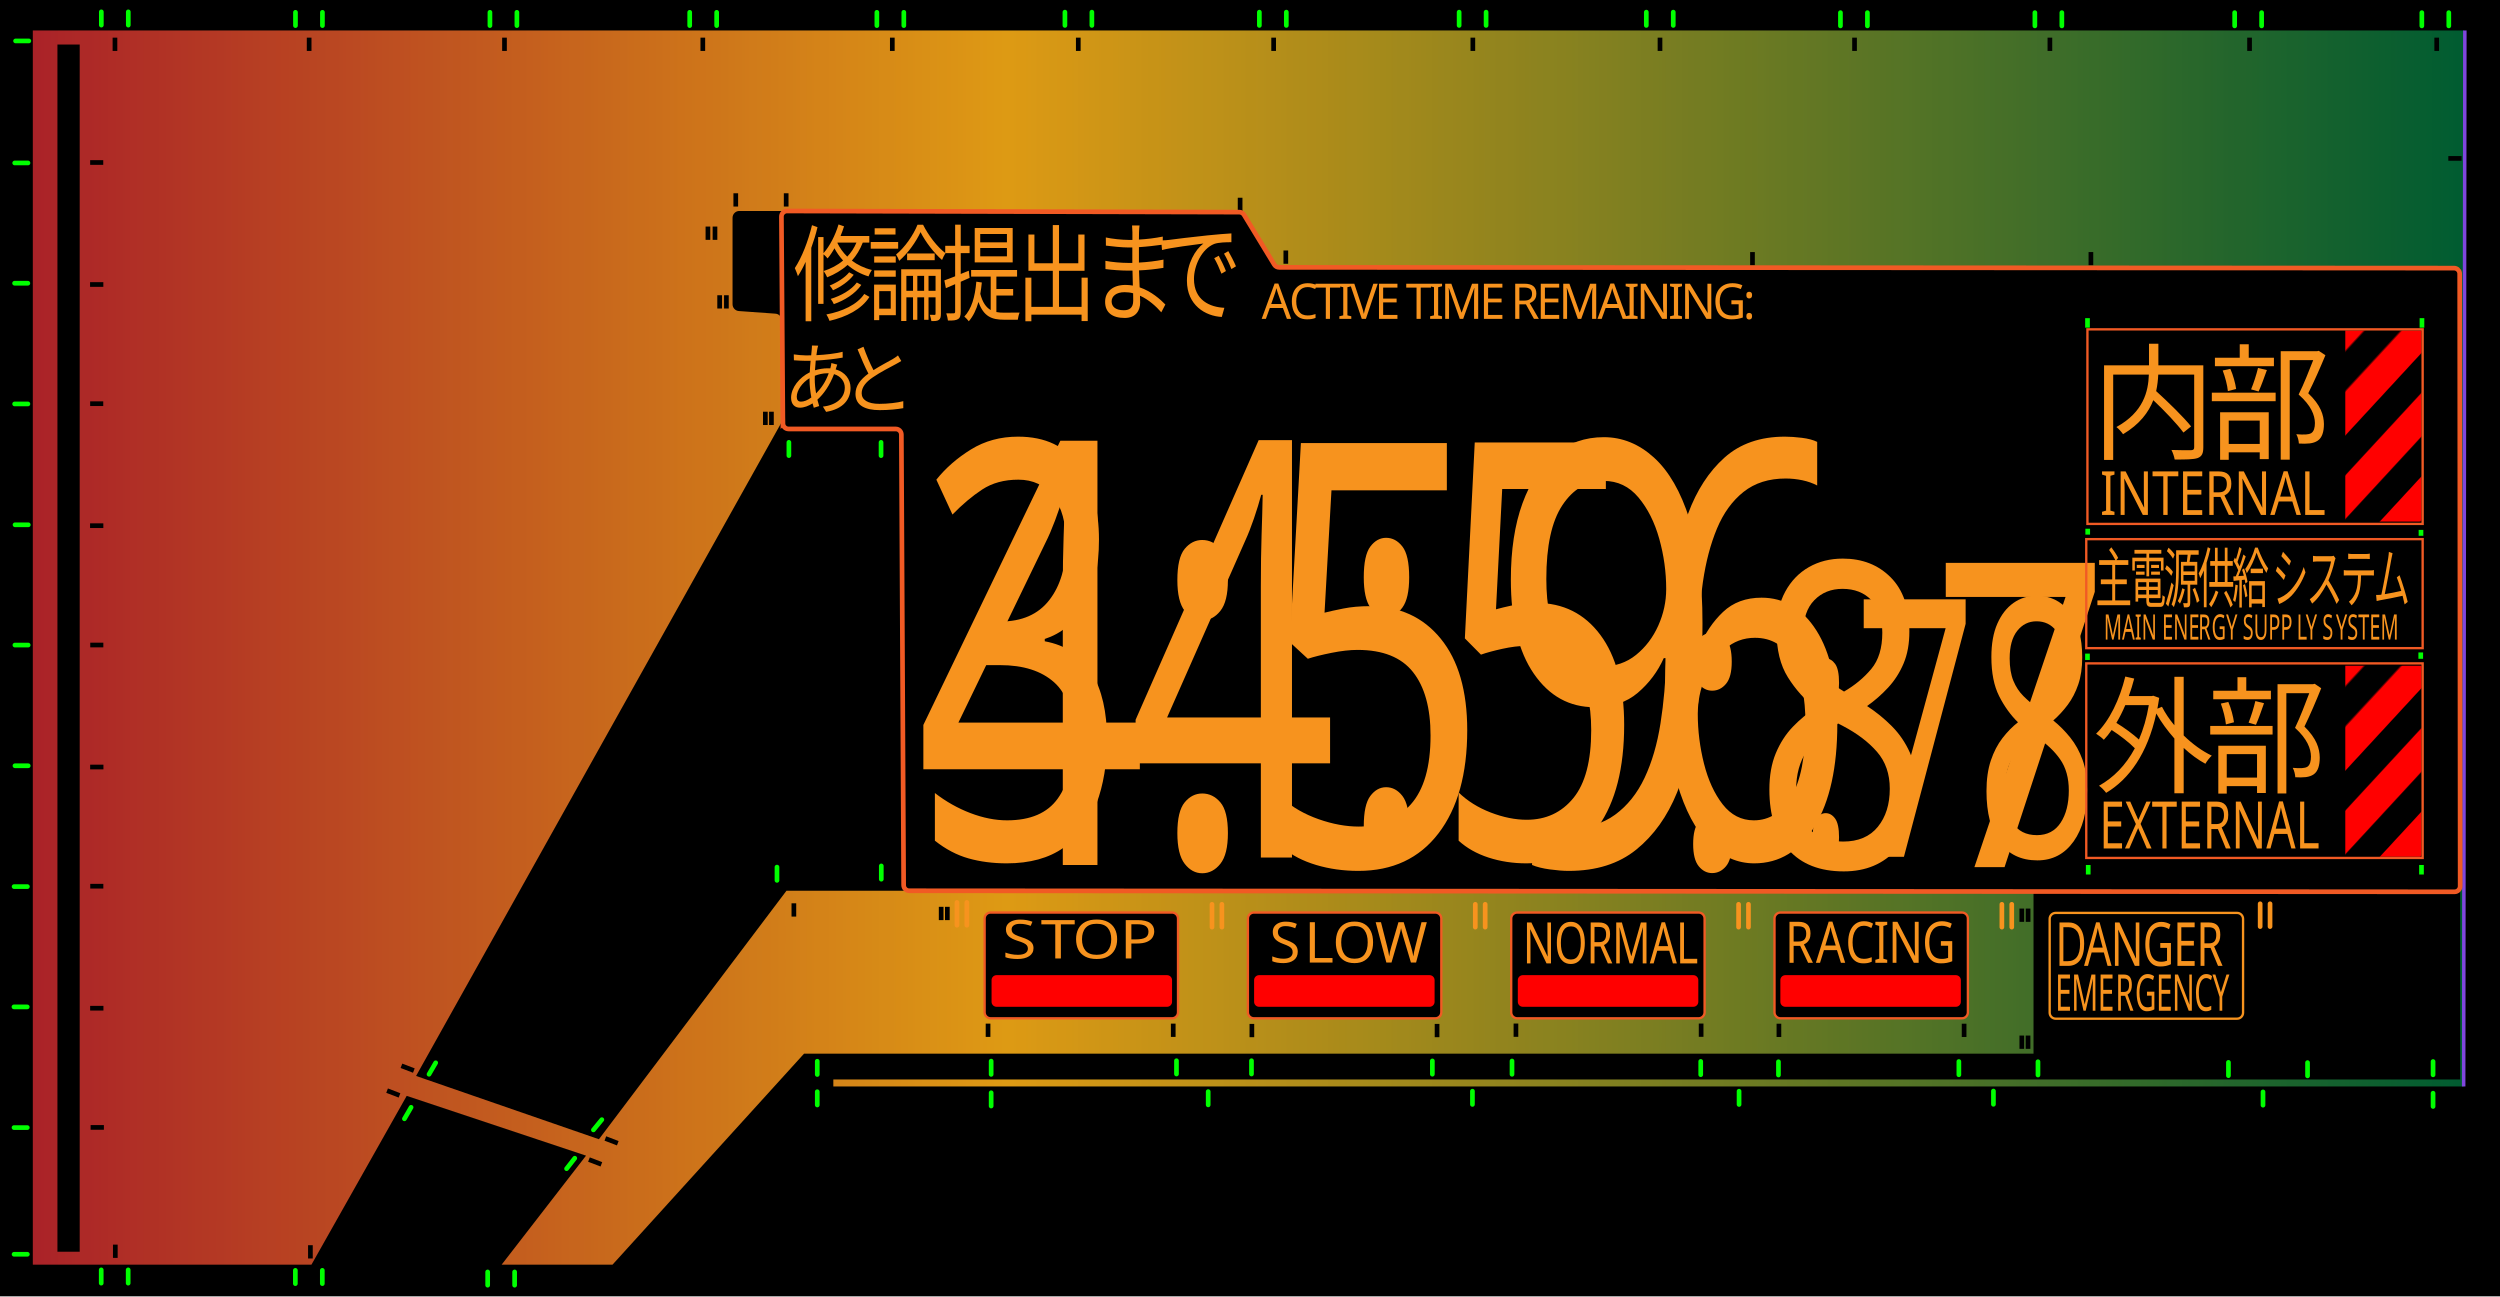
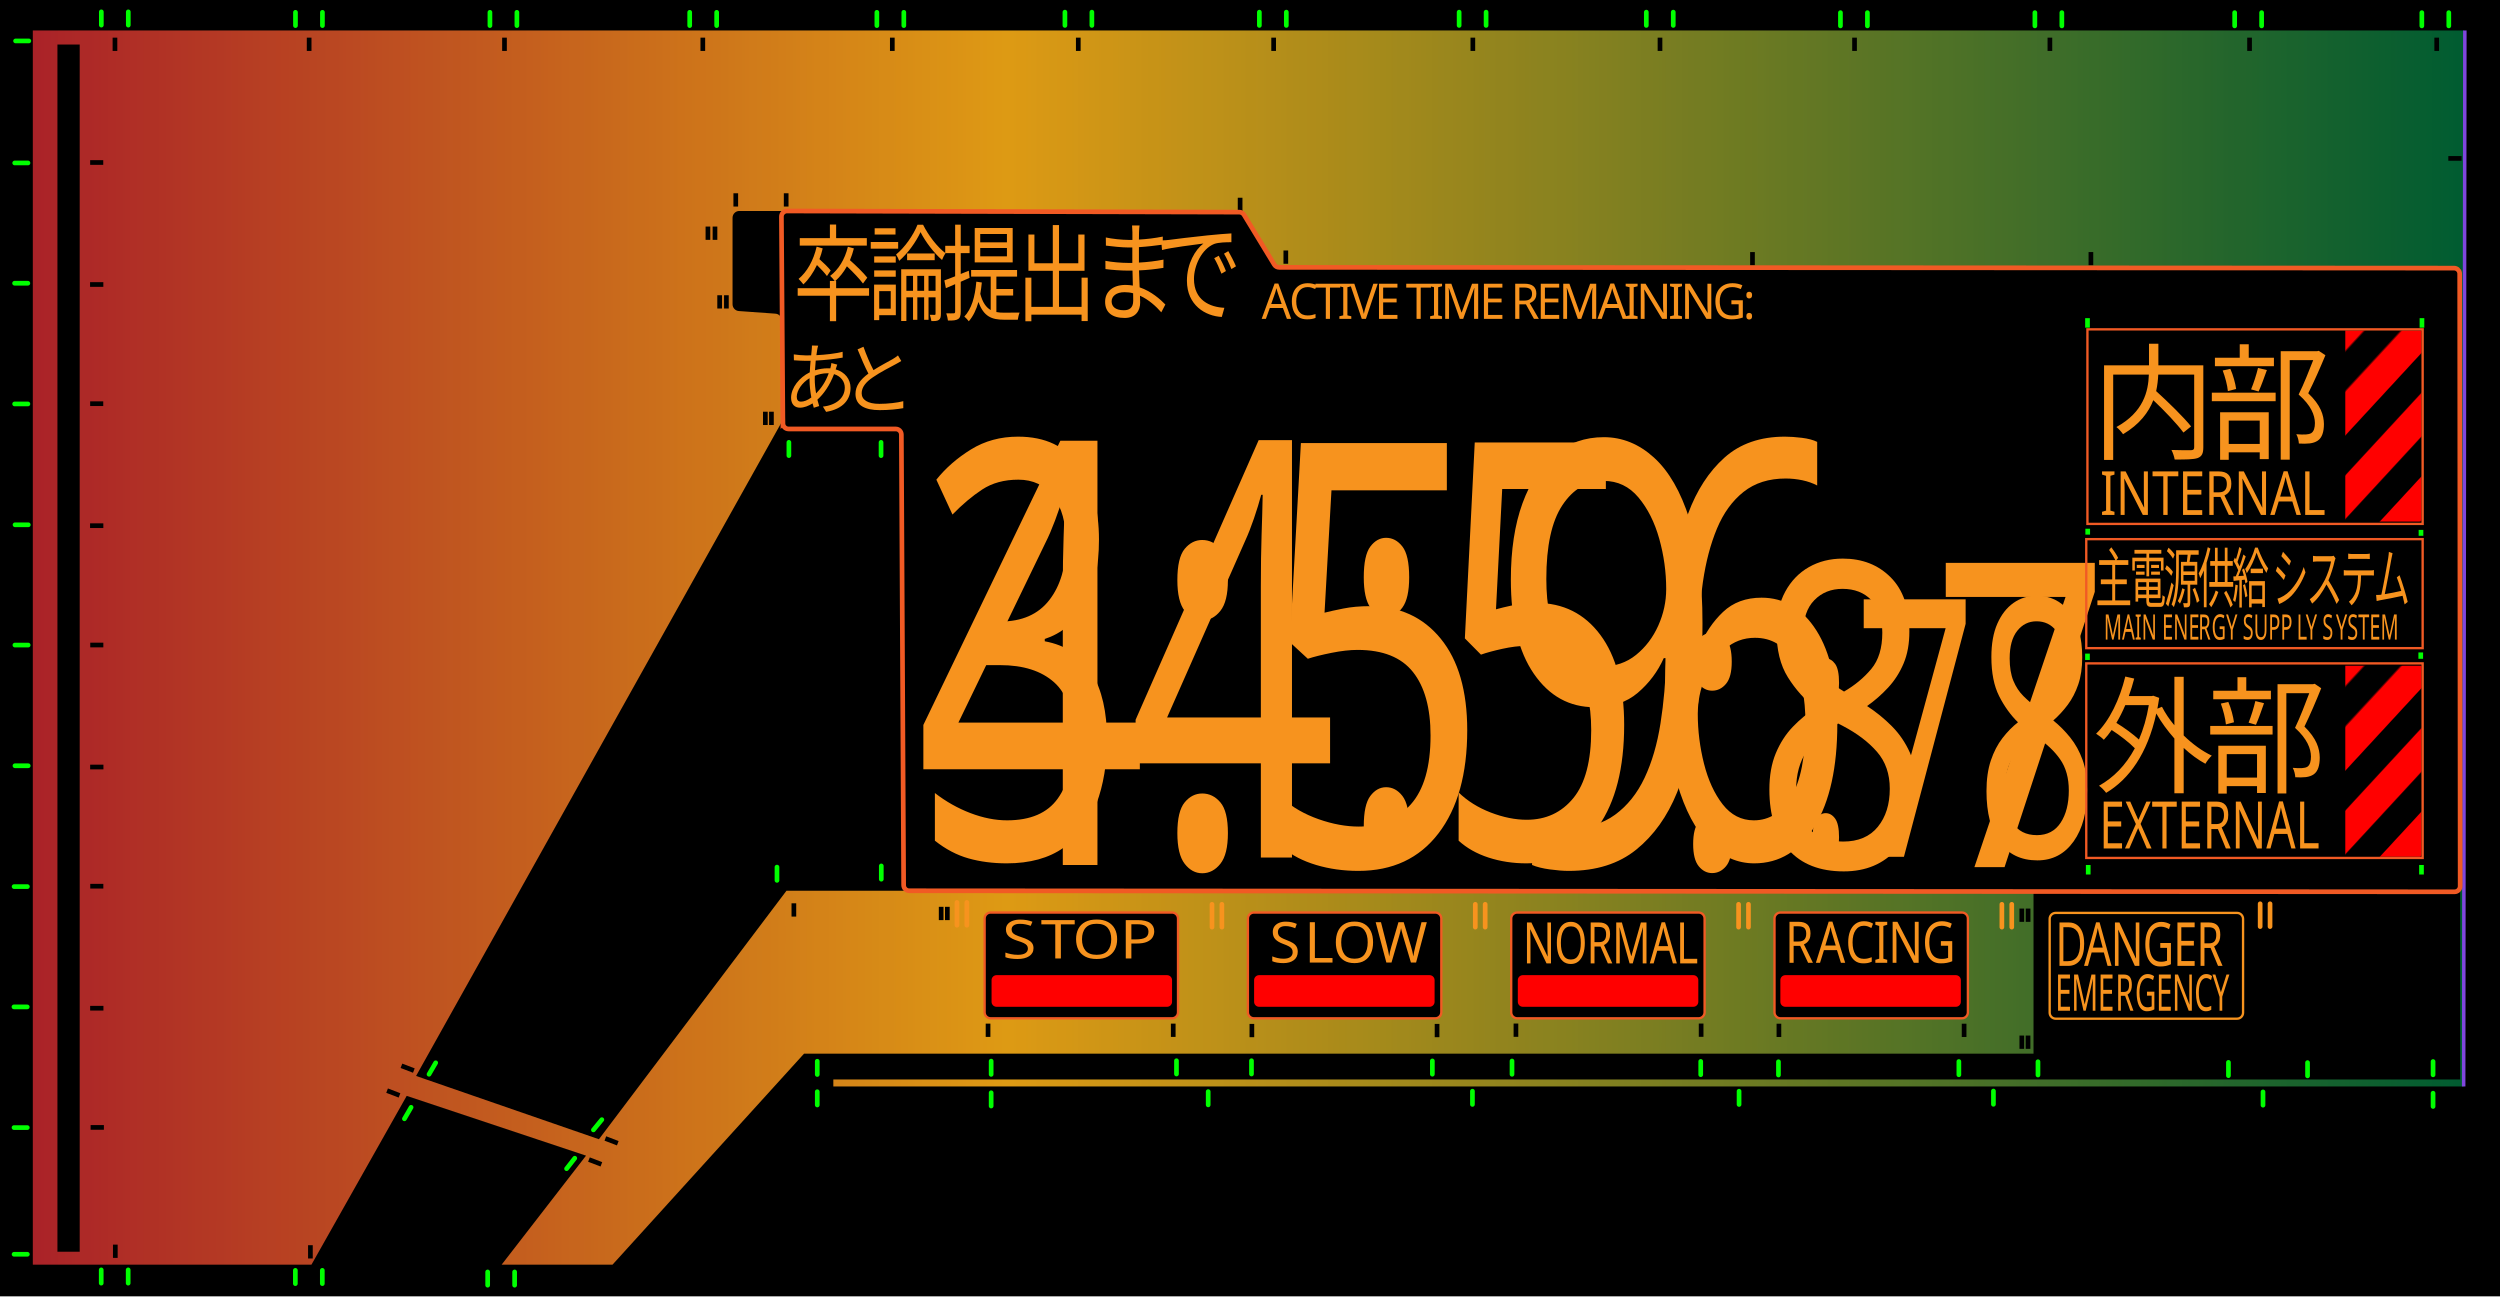
<svg xmlns="http://www.w3.org/2000/svg" xmlns:xlink="http://www.w3.org/1999/xlink" id="Layer_2" viewBox="0 0 2133 1106">
  <defs>
    <style>.cls-1{fill:url(#New_Pattern-2);}.cls-1,.cls-2,.cls-3,.cls-4,.cls-5,.cls-6,.cls-7{stroke-width:0px;}.cls-8{font-size:30px;}.cls-8,.cls-9,.cls-10,.cls-11,.cls-12,.cls-13,.cls-14,.cls-15,.cls-16,.cls-17,.cls-18,.cls-19,.cls-20,.cls-21,.cls-22,.cls-23,.cls-24,.cls-25,.cls-26,.cls-27{fill:#f7931e;}.cls-8,.cls-9,.cls-10,.cls-12,.cls-13,.cls-14,.cls-19,.cls-20,.cls-23,.cls-24{font-family:ArialRoundedMT, 'Arial Rounded MT';}.cls-28{stroke:#7f47dd;stroke-width:3px;}.cls-28,.cls-2,.cls-29,.cls-30,.cls-31,.cls-32{fill:none;}.cls-28,.cls-33,.cls-34,.cls-35,.cls-36,.cls-29,.cls-30,.cls-31,.cls-32{stroke-miterlimit:10;}.cls-37{letter-spacing:-.07em;}.cls-9{font-size:48.94px;letter-spacing:-.02em;}.cls-10{font-size:42px;}.cls-38{letter-spacing:0em;}.cls-11{font-size:496px;letter-spacing:0em;}.cls-11,.cls-17,.cls-22,.cls-26{font-family:TrueLCDNGE, 'True LCD NGE';}.cls-39{letter-spacing:-.12em;}.cls-33,.cls-34{fill:lime;stroke:lime;}.cls-33,.cls-34,.cls-35,.cls-36,.cls-31,.cls-32{stroke-width:4px;}.cls-34,.cls-35,.cls-31{stroke-linecap:round;}.cls-12{font-size:45.85px;}.cls-35{fill:#e78200;}.cls-35,.cls-30,.cls-31{stroke:#f7931e;}.cls-13{font-size:49px;}.cls-40{letter-spacing:-.1em;}.cls-41{letter-spacing:0em;}.cls-3{fill:url(#New_Pattern);}.cls-14{font-size:43.24px;}.cls-15{font-size:108.34px;letter-spacing:-.07em;}.cls-15,.cls-16,.cls-18,.cls-21,.cls-25,.cls-27{font-family:ZenAntique-Regular, 'Zen Antique';}.cls-42{letter-spacing:-.05em;}.cls-43{letter-spacing:-.03em;}.cls-16{font-size:107.48px;letter-spacing:-.07em;}.cls-36{stroke:#000;}.cls-17{font-size:307.65px;letter-spacing:0em;}.cls-29,.cls-30{stroke-width:2px;}.cls-29,.cls-32{stroke:#f15a24;}.cls-18{font-size:67.1px;letter-spacing:-.23em;}.cls-19,.cls-25{font-size:56px;}.cls-4{fill:url(#linear-gradient);opacity:.88;}.cls-20{font-size:48.21px;}.cls-44{letter-spacing:-.05em;}.cls-21{font-size:93.92px;letter-spacing:-.26em;}.cls-22{font-size:504.14px;letter-spacing:0em;}.cls-23{font-size:51.86px;}.cls-45{letter-spacing:-.08em;}.cls-46{letter-spacing:-.06em;}.cls-47{letter-spacing:-.08em;}.cls-48{letter-spacing:-.03em;}.cls-49{letter-spacing:-.02em;}.cls-24{font-size:52px;letter-spacing:-.01em;}.cls-6{fill:#fff;opacity:0;}.cls-7{fill:red;}.cls-50{letter-spacing:-.02em;}.cls-51{letter-spacing:-.02em;}.cls-52{letter-spacing:-.02em;}.cls-53{letter-spacing:-.02em;}.cls-54{letter-spacing:-.02em;}.cls-25{letter-spacing:-.07em;}.cls-26{font-size:363.59px;letter-spacing:0em;}.cls-27{font-size:89.72px;letter-spacing:-.07em;}.cls-55{letter-spacing:-.03em;}</style>
    <linearGradient id="linear-gradient" x1="28" y1="552.5" x2="2102" y2="552.5" gradientUnits="userSpaceOnUse">
      <stop offset="0" stop-color="#c1272d" />
      <stop offset=".4" stop-color="#fbae17" />
      <stop offset="1" stop-color="#006837" />
    </linearGradient>
    <pattern id="New_Pattern" x="0" y="0" width="100" height="96" patternTransform="translate(7721.63 -10167.06) rotate(-47.29) scale(1.41 1.52) skewX(13.98)" patternUnits="userSpaceOnUse" viewBox="0 0 100 96">
      <rect class="cls-2" width="100" height="96" />
      <rect class="cls-7" x="0" y="64" width="100" height="17" />
      <rect class="cls-5" x="0" y="81" width="100" height="15" />
      <rect class="cls-7" x="0" y="32" width="100" height="17" />
      <rect class="cls-5" x="0" y="49" width="100" height="15" />
      <rect class="cls-7" x="0" y="0" width="100" height="17" />
      <rect class="cls-5" x="0" y="17" width="100" height="15" />
    </pattern>
    <pattern id="New_Pattern-2" patternTransform="translate(7626.16 -10349.64) rotate(-47.29) scale(1.41 1.52) skewX(13.98)" xlink:href="#New_Pattern" />
  </defs>
  <g id="eva-timer">
    <g id="pan-background">
      <rect id="black" class="cls-5" width="2133" height="1106" />
    </g>
    <g id="pan-main">
      <path id="comp-main" class="cls-4" d="m2100,26H28v1053h237.74l81.26-144,153,51-72,93h94.6l163.4-180h1049v-139H671l-160,212-156-54,311.27-556.69c.48-.86.73-1.83.73-2.81v-85.1c0-3.04-2.35-5.56-5.38-5.78l-31.23-2.23c-3.03-.22-5.38-2.74-5.38-5.78v-73.81c0-3.2,2.6-5.8,5.8-5.8h424.91c2.04,0,3.94,1.08,4.98,2.83l25.63,43.1c1.04,1.76,2.94,2.83,4.98,2.83h1007.7v692.24H711v6h1391V26h-2ZM68,1068h-19V38h19v1030Z" />
      <path id="bar-purple" class="cls-28" d="m2103,26c-.33,300.33-.67,600.67-1,901" />
    </g>
    <g id="grpClickable">
      <path id="clickable-top" class="cls-6" d="m28.98,237h597v-50.02c0-3.2,2.6-5.8,5.8-5.8h424.91c2.04,0,3.94,1.08,4.98,2.83l25.63,43.1c1.04,1.76,2.94,2.83,4.98,2.83h1007.2V27.18H28.98v209.82Z" />
      <path id="clickable-left" class="cls-6" d="m29.59,237.3l-.61,842.88h237.74l400.53-717.69-2.57-90.6c-.05-1.79-1.37-3.3-3.15-3.57l-33.99-5.29c-.9-.14-1.57-.91-1.59-1.82l-.37-23.9H29.59Z" />
      <polygon id="clickable-bottom" class="cls-6" points="652.02 945 531.5 1078.85 531.5 1089 2102.5 1089 2102.5 945 652.02 945" />
    </g>
    <g id="dot-green">
      <g id="Mode">
        <line id="dot" class="cls-34" x1="1671.31" y1="905.67" x2="1671.31" y2="917" />
        <line id="dot-2" class="cls-34" x1="1738.8" y1="905.87" x2="1738.8" y2="917.2" />
        <line id="dot-3" class="cls-34" x1="1700.8" y1="930.87" x2="1700.8" y2="942.2" />
        <line id="dot-4" class="cls-34" x1="1517.38" y1="905.88" x2="1517.38" y2="917.21" />
        <line id="dot-5" class="cls-34" x1="1451.06" y1="905.59" x2="1451.06" y2="916.93" />
        <line id="dot-6" class="cls-34" x1="1290.05" y1="905.26" x2="1290.05" y2="916.6" />
        <line id="dot-7" class="cls-34" x1="1222.09" y1="905.18" x2="1222.09" y2="916.51" />
        <line id="dot-8" class="cls-34" x1="1067.77" y1="905.01" x2="1067.77" y2="916.35" />
        <line id="dot-9" class="cls-34" x1="1003.77" y1="905.01" x2="1003.77" y2="916.35" />
        <line id="dot-10" class="cls-34" x1="1483.77" y1="931.01" x2="1483.77" y2="942.35" />
        <line id="dot-11" class="cls-34" x1="1256.29" y1="930.98" x2="1256.29" y2="942.31" />
        <line id="dot-12" class="cls-34" x1="1030.83" y1="931.35" x2="1030.83" y2="942.68" />
        <line id="dot-13" class="cls-34" x1="697.29" y1="905.44" x2="697.29" y2="916.77" />
        <line id="dot-14" class="cls-34" x1="697.29" y1="931.44" x2="697.29" y2="942.77" />
        <line id="dot-15" class="cls-34" x1="751.92" y1="738.8" x2="751.92" y2="750.14" />
        <line id="dot-16" class="cls-34" x1="662.92" y1="739.8" x2="662.92" y2="751.14" />
        <g id="dots_x2">
          <line id="dl" class="cls-34" x1="845.65" y1="932.34" x2="845.65" y2="943.67" />
          <line id="du" class="cls-34" x1="845.65" y1="905.34" x2="845.65" y2="916.67" />
        </g>
        <g id="dots_x2-2">
          <line id="dl-2" class="cls-34" x1="2075.89" y1="932.7" x2="2075.89" y2="944.04" />
          <line id="du-2" class="cls-34" x1="2075.89" y1="905.7" x2="2075.89" y2="917.04" />
        </g>
        <g id="dots_x3">
          <line id="dot-17" class="cls-34" x1="1901.31" y1="906.41" x2="1901.31" y2="917.75" />
          <line id="dot-18" class="cls-34" x1="1968.8" y1="906.61" x2="1968.8" y2="917.95" />
          <line id="dot-19" class="cls-34" x1="1930.8" y1="931.61" x2="1930.8" y2="942.95" />
        </g>
      </g>
      <g id="Slash">
        <line id="dot-20" class="cls-34" x1="506.3" y1="964.04" x2="513.49" y2="955.28" />
        <line id="dot-21" class="cls-34" x1="490.39" y1="988.19" x2="483.41" y2="997.12" />
        <line id="dot-22" class="cls-34" x1="350.75" y1="944.76" x2="345.05" y2="954.56" />
        <line id="dot-23" class="cls-34" x1="371.74" y1="906.76" x2="366.05" y2="916.56" />
        <line id="dot-24" class="cls-34" x1="673.08" y1="377.4" x2="673.08" y2="388.73" />
        <line id="dot-25" class="cls-34" x1="751.71" y1="377.42" x2="751.71" y2="388.75" />
      </g>
      <g id="Top">
        <line id="dot-26" class="cls-34" x1="1244.93" y1="10.36" x2="1244.93" y2="21.7" />
        <line id="dot-27" class="cls-34" x1="1267.93" y1="10.36" x2="1267.93" y2="21.7" />
        <line id="dot-28" class="cls-34" x1="1404.63" y1="10.36" x2="1404.63" y2="21.7" />
        <line id="dot-29" class="cls-34" x1="1427.63" y1="10.36" x2="1427.63" y2="21.7" />
        <line id="dot-30" class="cls-34" x1="1074.49" y1="10.36" x2="1074.49" y2="21.7" />
        <line id="dot-31" class="cls-34" x1="1097.49" y1="10.36" x2="1097.49" y2="21.7" />
        <line id="dot-32" class="cls-34" x1="908.59" y1="10.36" x2="908.59" y2="21.7" />
        <line id="dot-33" class="cls-34" x1="931.59" y1="10.36" x2="931.59" y2="21.7" />
        <line id="dot-34" class="cls-34" x1="1759.17" y1="10.77" x2="1759.17" y2="22.1" />
        <line id="dot-35" class="cls-34" x1="1906.62" y1="10.77" x2="1906.62" y2="22.1" />
        <line id="dot-36" class="cls-34" x1="1929.62" y1="10.77" x2="1929.62" y2="22.1" />
        <line id="dot-37" class="cls-34" x1="2066.31" y1="10.77" x2="2066.31" y2="22.1" />
        <line id="dot-38" class="cls-34" x1="2089.31" y1="10.77" x2="2089.31" y2="22.1" />
        <line id="dot-39" class="cls-34" x1="1736.17" y1="10.77" x2="1736.17" y2="22.1" />
        <line id="dot-40" class="cls-34" x1="1570.27" y1="10.77" x2="1570.27" y2="22.1" />
        <line id="dot-41" class="cls-34" x1="1593.27" y1="10.77" x2="1593.27" y2="22.1" />
        <line id="dot-42" class="cls-34" x1="86.46" y1="10.1" x2="86.46" y2="21.43" />
        <line id="dot-43" class="cls-34" x1="109.46" y1="10.1" x2="109.46" y2="21.43" />
        <line id="dot-44" class="cls-34" x1="441.01" y1="10.5" x2="441.01" y2="21.84" />
        <line id="dot-45" class="cls-34" x1="588.45" y1="10.5" x2="588.45" y2="21.84" />
        <line id="dot-46" class="cls-34" x1="611.45" y1="10.5" x2="611.45" y2="21.84" />
        <line id="dot-47" class="cls-34" x1="748.14" y1="10.5" x2="748.14" y2="21.84" />
        <line id="dot-48" class="cls-34" x1="771.14" y1="10.5" x2="771.14" y2="21.84" />
        <line id="dot-49" class="cls-34" x1="418.01" y1="10.5" x2="418.01" y2="21.84" />
        <line id="dot-50" class="cls-34" x1="252.1" y1="10.5" x2="252.1" y2="21.84" />
        <line id="dot-51" class="cls-34" x1="275.1" y1="10.5" x2="275.1" y2="21.84" />
      </g>
      <g id="Left">
        <line id="dot-52" class="cls-34" x1="12.02" y1="756.45" x2="23.36" y2="756.45" />
        <line id="dot-53" class="cls-34" x1="11.9" y1="859.08" x2="23.24" y2="859.08" />
        <line id="dot-54" class="cls-34" x1="11.95" y1="962.06" x2="23.29" y2="962.06" />
        <line id="dot-55" class="cls-34" x1="12.01" y1="1070.15" x2="23.34" y2="1070.15" />
        <line id="dot-56" class="cls-34" x1="12.83" y1="447.75" x2="24.16" y2="447.75" />
        <line id="dot-57" class="cls-34" x1="12.71" y1="550.37" x2="24.04" y2="550.37" />
        <line id="dot-58" class="cls-34" x1="12.76" y1="653.35" x2="24.09" y2="653.35" />
        <line id="dot-59" class="cls-34" x1="12.47" y1="344.64" x2="23.81" y2="344.64" />
        <line id="dot-60" class="cls-34" x1="12.54" y1="139.03" x2="23.88" y2="139.03" />
        <line id="dot-61" class="cls-34" x1="12.43" y1="241.65" x2="23.76" y2="241.65" />
        <line id="dot-62" class="cls-34" x1="13.28" y1="34.93" x2="24.61" y2="34.93" />
      </g>
      <g id="Bottom">
        <line id="dot-63" class="cls-34" x1="86.36" y1="1083.46" x2="86.36" y2="1094.79" />
        <line id="dot-64" class="cls-34" x1="109.36" y1="1083.46" x2="109.36" y2="1094.79" />
        <line id="dot-65" class="cls-34" x1="252" y1="1083.86" x2="252" y2="1095.2" />
        <line id="dot-66" class="cls-34" x1="275" y1="1083.86" x2="275" y2="1095.2" />
        <line id="dot-67" class="cls-34" x1="416.08" y1="1085.21" x2="416.08" y2="1096.54" />
        <line id="dot-68" class="cls-34" x1="439.08" y1="1085.21" x2="439.08" y2="1096.54" />
      </g>
    </g>
    <g id="dot-black">
      <g id="Upper">
        <line id="tic" class="cls-36" x1="1416.31" y1="32.12" x2="1416.31" y2="43.46" />
        <line id="tic-2" class="cls-36" x1="1256.63" y1="32.12" x2="1256.63" y2="43.46" />
        <line id="tic-3" class="cls-36" x1="1086.67" y1="32.12" x2="1086.67" y2="43.46" />
        <line id="tic-4" class="cls-36" x1="919.99" y1="32.12" x2="919.99" y2="43.46" />
        <line id="tic-5" class="cls-36" x1="761.32" y1="32.12" x2="761.32" y2="43.46" />
        <line id="tic-6" class="cls-36" x1="599.64" y1="32.12" x2="599.64" y2="43.46" />
        <line id="tic-7" class="cls-36" x1="430.43" y1="32.12" x2="430.43" y2="43.46" />
        <line id="tic-8" class="cls-36" x1="263.76" y1="32.12" x2="263.76" y2="43.46" />
        <line id="tic-9" class="cls-36" x1="98.08" y1="32.12" x2="98.08" y2="43.46" />
        <line id="tic-10" class="cls-36" x1="1748.97" y1="32.12" x2="1748.97" y2="43.46" />
        <line id="tic-11" class="cls-36" x1="1582.29" y1="32.12" x2="1582.29" y2="43.46" />
        <line id="tic-12" class="cls-36" x1="2079" y1="32.12" x2="2079" y2="43.46" />
        <line id="tic-13" class="cls-36" x1="1919.32" y1="32.12" x2="1919.32" y2="43.46" />
      </g>
      <g id="Left-2">
        <line id="h-tic" class="cls-36" x1="76.92" y1="138.65" x2="88.09" y2="138.65" />
        <line id="h-tic-2" class="cls-36" x1="76.84" y1="242.74" x2="88.17" y2="242.74" />
        <line id="h-tic-3" class="cls-36" x1="76.92" y1="344.43" x2="88.09" y2="344.43" />
        <line id="h-tic-4" class="cls-36" x1="76.84" y1="448.52" x2="88.17" y2="448.52" />
        <line id="h-tic-5" class="cls-36" x1="77" y1="550.33" x2="88.17" y2="550.33" />
        <line id="h-tic-6" class="cls-36" x1="76.92" y1="654.42" x2="88.25" y2="654.42" />
        <line id="h-tic-7" class="cls-36" x1="77" y1="756.11" x2="88.17" y2="756.11" />
        <line id="h-tic-8" class="cls-36" x1="76.92" y1="860.21" x2="88.25" y2="860.21" />
        <line id="h-tic-9" class="cls-36" x1="77.31" y1="961.91" x2="88.64" y2="961.91" />
      </g>
      <g id="Bottom-2">
        <line id="tic-14" class="cls-36" x1="98.38" y1="1061.91" x2="98.38" y2="1073.24" />
        <line id="tic-15" class="cls-36" x1="264.84" y1="1062.4" x2="264.84" y2="1073.74" />
      </g>
      <g id="Slash-2">
        <line id="h-tic-10" class="cls-36" x1="330.26" y1="930.53" x2="340.85" y2="934.59" />
        <line id="h-tic-11" class="cls-36" x1="342.5" y1="909.34" x2="353.09" y2="913.4" />
        <line id="h-tic-12" class="cls-36" x1="502.5" y1="989.34" x2="513.09" y2="993.4" />
        <line id="h-tic-13" class="cls-36" x1="516.5" y1="971.34" x2="527.09" y2="975.4" />
      </g>
      <g id="Right">
        <line id="h-tic-14" class="cls-36" x1="2088.9" y1="135.16" x2="2100.24" y2="135.16" />
      </g>
      <g id="Border">
        <line id="tic-16" class="cls-36" x1="1783.96" y1="215.06" x2="1783.96" y2="226.39" />
        <line id="tic-17" class="cls-36" x1="1495.22" y1="215.07" x2="1495.22" y2="226.41" />
        <line id="tic-18" class="cls-36" x1="1097.06" y1="213.71" x2="1097.06" y2="225.04" />
        <line id="tic-19" class="cls-36" x1="1058.06" y1="168.71" x2="1058.06" y2="180.04" />
        <line id="tic-20" class="cls-36" x1="670.76" y1="164.9" x2="670.76" y2="176.23" />
        <line id="tic-21" class="cls-36" x1="627.76" y1="164.9" x2="627.76" y2="176.23" />
        <g id="double_tic">
          <line id="tic-22" class="cls-36" x1="614" y1="251.9" x2="614" y2="263.23" />
          <line id="tic-23" class="cls-36" x1="619.76" y1="251.9" x2="619.76" y2="263.23" />
        </g>
        <g id="double_tic-2">
          <line id="tic-24" class="cls-36" x1="604" y1="193.3" x2="604" y2="204.64" />
          <line id="tic-25" class="cls-36" x1="610.02" y1="193.3" x2="610.02" y2="204.64" />
        </g>
        <g id="double_tic-3">
          <line id="tic-26" class="cls-36" x1="653" y1="351.28" x2="653" y2="362.62" />
          <line id="tic-27" class="cls-36" x1="658.18" y1="351.28" x2="658.18" y2="362.62" />
        </g>
        <g id="double_tic-4">
          <line id="tic-28" class="cls-36" x1="803" y1="773.7" x2="803" y2="785.04" />
          <line id="tic-29" class="cls-36" x1="808.27" y1="773.7" x2="808.27" y2="785.04" />
        </g>
        <g id="double_tic-5">
          <line id="tic-30" class="cls-36" x1="1725" y1="775.19" x2="1725" y2="786.52" />
          <line id="tic-31" class="cls-36" x1="1730.37" y1="775.19" x2="1730.37" y2="786.52" />
        </g>
        <g id="double_tic-6">
          <line id="tic-32" class="cls-36" x1="1725" y1="883.54" x2="1725" y2="894.87" />
          <line id="tic-33" class="cls-36" x1="1730.32" y1="883.54" x2="1730.32" y2="894.87" />
        </g>
        <line id="tic-34" class="cls-36" x1="677.33" y1="770.7" x2="677.33" y2="782.03" />
      </g>
      <g id="Status">
        <g id="s4">
          <line id="tic-35" class="cls-36" x1="1675.77" y1="873.43" x2="1675.77" y2="884.76" />
          <line id="tic-36" class="cls-36" x1="1517.77" y1="873.43" x2="1517.77" y2="884.76" />
        </g>
        <g id="s3">
          <line id="tic-37" class="cls-36" x1="1451.4" y1="873.29" x2="1451.4" y2="884.62" />
          <line id="tic-38" class="cls-36" x1="1293.4" y1="873.29" x2="1293.4" y2="884.62" />
        </g>
        <g id="s2">
          <line id="tic-39" class="cls-36" x1="1226.1" y1="873.6" x2="1226.1" y2="884.94" />
          <line id="tic-40" class="cls-36" x1="1068.1" y1="873.6" x2="1068.1" y2="884.94" />
        </g>
        <g id="s1">
          <line id="tic-41" class="cls-36" x1="1001" y1="873.36" x2="1001" y2="884.69" />
          <line id="tic-42" class="cls-36" x1="843" y1="873.36" x2="843" y2="884.69" />
        </g>
      </g>
    </g>
    <g id="dot-amber">
      <g id="dot-emergency">
        <line id="dot-emergency2" class="cls-31" x1="1928.37" y1="771.11" x2="1928.37" y2="790.57" />
        <line id="dot-emergency1" class="cls-31" x1="1936.8" y1="771.11" x2="1936.8" y2="790.57" />
      </g>
      <g id="dot-racing">
        <line id="dot-racing2" class="cls-35" x1="1708" y1="771.56" x2="1708" y2="791.03" />
        <line id="dot-racing1" class="cls-35" x1="1716.43" y1="771.56" x2="1716.43" y2="791.03" />
      </g>
      <g id="dot-normal">
        <line id="dot-normal2" class="cls-31" x1="1483.36" y1="771.56" x2="1483.36" y2="791.03" />
        <line id="dot-normal1" class="cls-31" x1="1491.79" y1="771.56" x2="1491.79" y2="791.03" />
      </g>
      <g id="dot-slow">
        <line id="dot-slow2" class="cls-31" x1="1258.72" y1="771.56" x2="1258.72" y2="791.03" />
        <line id="dot-slow1" class="cls-31" x1="1267.15" y1="771.56" x2="1267.15" y2="791.03" />
      </g>
      <g id="dot-stop">
        <line id="dot-stop2" class="cls-31" x1="1034.08" y1="771.56" x2="1034.08" y2="791.03" />
        <line id="dot-stop1" class="cls-31" x1="1042.51" y1="771.56" x2="1042.51" y2="791.03" />
      </g>
      <g id="dot-mode0">
        <line id="dot-mode0b" class="cls-31" x1="816.48" y1="769.94" x2="816.48" y2="789.41" />
        <line id="dot-mode0a" class="cls-31" x1="824.91" y1="769.94" x2="824.91" y2="789.41" />
      </g>
    </g>
    <g id="pan-mode">
      <g id="pan-emergency">
        <rect id="border-emergency" class="cls-30" x="1748.78" y="778.89" width="165" height="90.25" rx="5.12" ry="5.12" />
        <text id="text-danger" class="cls-23" transform="translate(1753.58 824.1) scale(.71 1)">
          <tspan class="cls-46" x="0" y="0">D</tspan>
          <tspan class="cls-50" x="34.54" y="0">ANGER</tspan>
        </text>
        <text id="text-emergency" class="cls-14" transform="translate(1753.46 862.36) scale(.59 1)">
          <tspan class="cls-51" x="0" y="0">EME</tspan>
          <tspan class="cls-48" x="86.95" y="0">R</tspan>
          <tspan class="cls-51" x="115.19" y="0">GENCY</tspan>
        </text>
      </g>
      <g id="pan-racing">
        <rect id="bkg-racing" class="cls-5" x="1514" y="778.57" width="165" height="90.25" rx="5.12" ry="5.12" />
        <rect id="border-racing" class="cls-29" x="1514" y="778.57" width="165" height="90.25" rx="5.12" ry="5.12" />
        <text id="text-racing" class="cls-13" transform="translate(1523 821.46) scale(.8 1)">
          <tspan class="cls-52" x="0" y="0">R</tspan>
          <tspan class="cls-44" x="32.88" y="0">A</tspan>
          <tspan class="cls-52" x="64.38" y="0">CING</tspan>
        </text>
        <rect id="bar-racing" class="cls-7" x="1519" y="832" width="154" height="27" rx="4.26" ry="4.26" />
      </g>
      <g id="pan-normal">
        <rect id="bkg-normal" class="cls-5" x="1289.36" y="778.57" width="165" height="90.25" rx="5.12" ry="5.12" />
        <rect id="border-normal" class="cls-29" x="1289.36" y="778.57" width="165" height="90.25" rx="5.12" ry="5.12" />
        <rect id="bar-normal" class="cls-7" x="1295" y="832" width="154" height="27" rx="4.26" ry="4.26" />
        <text id="text-normal" class="cls-9" transform="translate(1299.29 821.99) scale(.74 1)">
          <tspan x="0" y="0">NORMAL</tspan>
        </text>
      </g>
      <g id="pan-slow">
        <rect id="bkg-slow" class="cls-5" x="1064.72" y="778.57" width="165" height="90.25" rx="5.12" ry="5.12" />
        <rect id="border-slow" class="cls-29" x="1064.72" y="778.57" width="165" height="90.25" rx="5.12" ry="5.12" />
        <text id="text-slow" class="cls-20" transform="translate(1083.04 821.25)">
          <tspan class="cls-49" x="0" y="0">S</tspan>
          <tspan class="cls-45" x="29.8" y="0">L</tspan>
          <tspan class="cls-55" x="53.76" y="0">O</tspan>
          <tspan class="cls-49" x="90.11" y="0">W</tspan>
        </text>
        <rect id="bar-slow" class="cls-7" x="1070" y="832" width="154" height="27" rx="4.26" ry="4.26" />
      </g>
      <g id="pan-stop">
        <rect id="bkg-stop" class="cls-5" x="840.08" y="778.57" width="165" height="90.25" rx="5.12" ry="5.12" />
        <rect id="border-stop" class="cls-29" x="840.08" y="778.57" width="165" height="90.25" rx="5.12" ry="5.12" />
        <rect id="bar-stop" class="cls-7" x="846" y="832" width="154" height="27" rx="4.26" ry="4.26" />
        <text id="text-stop" class="cls-12" transform="translate(855.08 817.77) scale(1.16 1)">
          <tspan class="cls-53" x="0" y="0">S</tspan>
          <tspan class="cls-47" x="28.34" y="0">T</tspan>
          <tspan class="cls-54" x="51.54" y="0">OP</tspan>
        </text>
      </g>
    </g>
    <g id="pan-clock">
      <path id="border-clock" class="cls-32" d="m667.97,361.22l-1.26-176.37c-.02-2.67,2.15-4.85,4.82-4.84l385.78.98c1.68,0,3.23.88,4.1,2.31l25.84,42.5c.87,1.43,2.43,2.31,4.11,2.31l1002.43.65c2.65,0,4.8,2.15,4.81,4.81l.41,522.51c0,2.66-2.15,4.82-4.81,4.81l-1318.4-.89c-2.65,0-4.79-2.14-4.81-4.79l-1.95-384.43c-.01-2.65-2.16-4.79-4.81-4.79h-91.44c-2.64,0-4.79-2.13-4.81-4.78Z" />
      <g id="textgroup-clock-sys">
        <text id="text-millis-sys" class="cls-17" transform="translate(1533.5 731) scale(.59 1)">
          <tspan x="0" y="0">:78</tspan>
        </text>
        <text id="text-min-sec-sys" class="cls-11" transform="translate(783.59 731.66) scale(.63 1)">
          <tspan x="0" y="0">34:56</tspan>
        </text>
      </g>
      <g id="textgroup-clock">
        <text id="text-millis" class="cls-26" transform="translate(1425.5 739.83) scale(.73 1)">
          <tspan x="0" y="0">:87</tspan>
        </text>
        <text id="text-min-sec" class="cls-22" transform="translate(780.5 738) scale(.69 1)">
          <tspan x="0" y="0">4:59</tspan>
        </text>
      </g>
      <g id="textgroup-active-time">
        <text id="text-active-time-en" class="cls-10" transform="translate(1076.46 272.04) scale(.94 1)">
          <tspan class="cls-40" x="0" y="0">A</tspan>
          <tspan class="cls-37" x="24.82" y="0">CTIVE TIME REMAINING:</tspan>
        </text>
        <text id="text-active-time-jp2" class="cls-18" transform="translate(668 348.05) scale(.95 1)">
          <tspan x="0" y="0">あと</tspan>
        </text>
        <text id="text-active-time-jp1" class="cls-27" transform="translate(676.91 266.95) scale(.76 1)">
-           <tspan x="0" y="0">修論提出</tspan>
+           <tspan x="0" y="0">卒論提出</tspan>
        </text>
        <text class="cls-21" transform="translate(929.21 266.95) scale(.8 1)">
          <tspan x="0" y="0">まで</tspan>
        </text>
      </g>
    </g>
    <g id="pan-power">
      <g id="pan-external">
        <g id="dot-green-external">
          <line id="dot2-external" class="cls-33" x1="1781.67" y1="738" x2="1781.67" y2="746.13" />
          <line id="dot1-external" class="cls-33" x1="2066.01" y1="738" x2="2066.01" y2="746.13" />
        </g>
        <rect id="strip-external" class="cls-3" x="2001" y="568" width="65" height="163" />
        <rect id="border-external" class="cls-29" x="1780" y="566" width="287" height="166" />
        <text id="text-external-en" class="cls-19" transform="translate(1791.07 723.89) scale(.7 1)">
          <tspan x="0" y="0">EXTERNAL</tspan>
        </text>
        <text id="text-external-jp" class="cls-15" transform="translate(1785.72 668.34) scale(.95 1)">
          <tspan x="0" y="0">外部</tspan>
        </text>
      </g>
      <g id="pan-internal">
        <g id="dot-green-internal">
          <line id="dot2-internal" class="cls-33" x1="1781.06" y1="271.45" x2="1781.06" y2="279.58" />
          <line id="dot1-internal" class="cls-33" x1="2066.41" y1="271.45" x2="2066.41" y2="279.58" />
        </g>
        <rect id="strip-internal" class="cls-1" x="2001" y="282" width="65" height="163" />
        <rect id="border-internal" class="cls-29" x="1781" y="281" width="286" height="166" />
        <text id="text-internal-en" class="cls-24" transform="translate(1791.82 439.35) scale(.79 1)">
          <tspan x="0" y="0">INTERNAL</tspan>
        </text>
        <text id="text-internal-jp" class="cls-16" transform="translate(1784.75 383.58) scale(.98 1)">
          <tspan x="0" y="0">内部</tspan>
        </text>
      </g>
      <g id="pan-system">
        <g id="dot-green-system">
          <line id="dot4-system" class="cls-33" x1="1781.03" y1="557.66" x2="1781.03" y2="563.09" />
          <line id="dot3-system" class="cls-33" x1="2065.38" y1="556.66" x2="2065.38" y2="562.09" />
          <line id="dot2-system" class="cls-33" x1="1781.24" y1="451.11" x2="1781.24" y2="456.14" />
          <line id="dot1-system" class="cls-33" x1="2065.59" y1="452.11" x2="2065.59" y2="457.14" />
        </g>
        <rect id="border-system" class="cls-29" x="1780" y="460" width="287" height="93" />
        <text id="text-system-en" class="cls-8" transform="translate(1795 545.71) scale(.57 1)">
          <tspan class="cls-38" x="0" y="0">MAIN ENE</tspan>
          <tspan class="cls-43" x="141.3" y="0">R</tspan>
          <tspan class="cls-41" x="161.13" y="0">GY SUPP</tspan>
          <tspan class="cls-39" x="288.6" y="0">L</tspan>
          <tspan class="cls-38" x="302.19" y="0">Y S</tspan>
          <tspan class="cls-42" x="347.34" y="0">Y</tspan>
          <tspan class="cls-38" x="364.23" y="0">STEM</tspan>
        </text>
        <text id="text-system-jp" class="cls-25" transform="translate(1787.75 513.77) scale(.56 1)">
          <tspan x="0" y="0">主電源供給 システム</tspan>
        </text>
      </g>
    </g>
  </g>
</svg>
